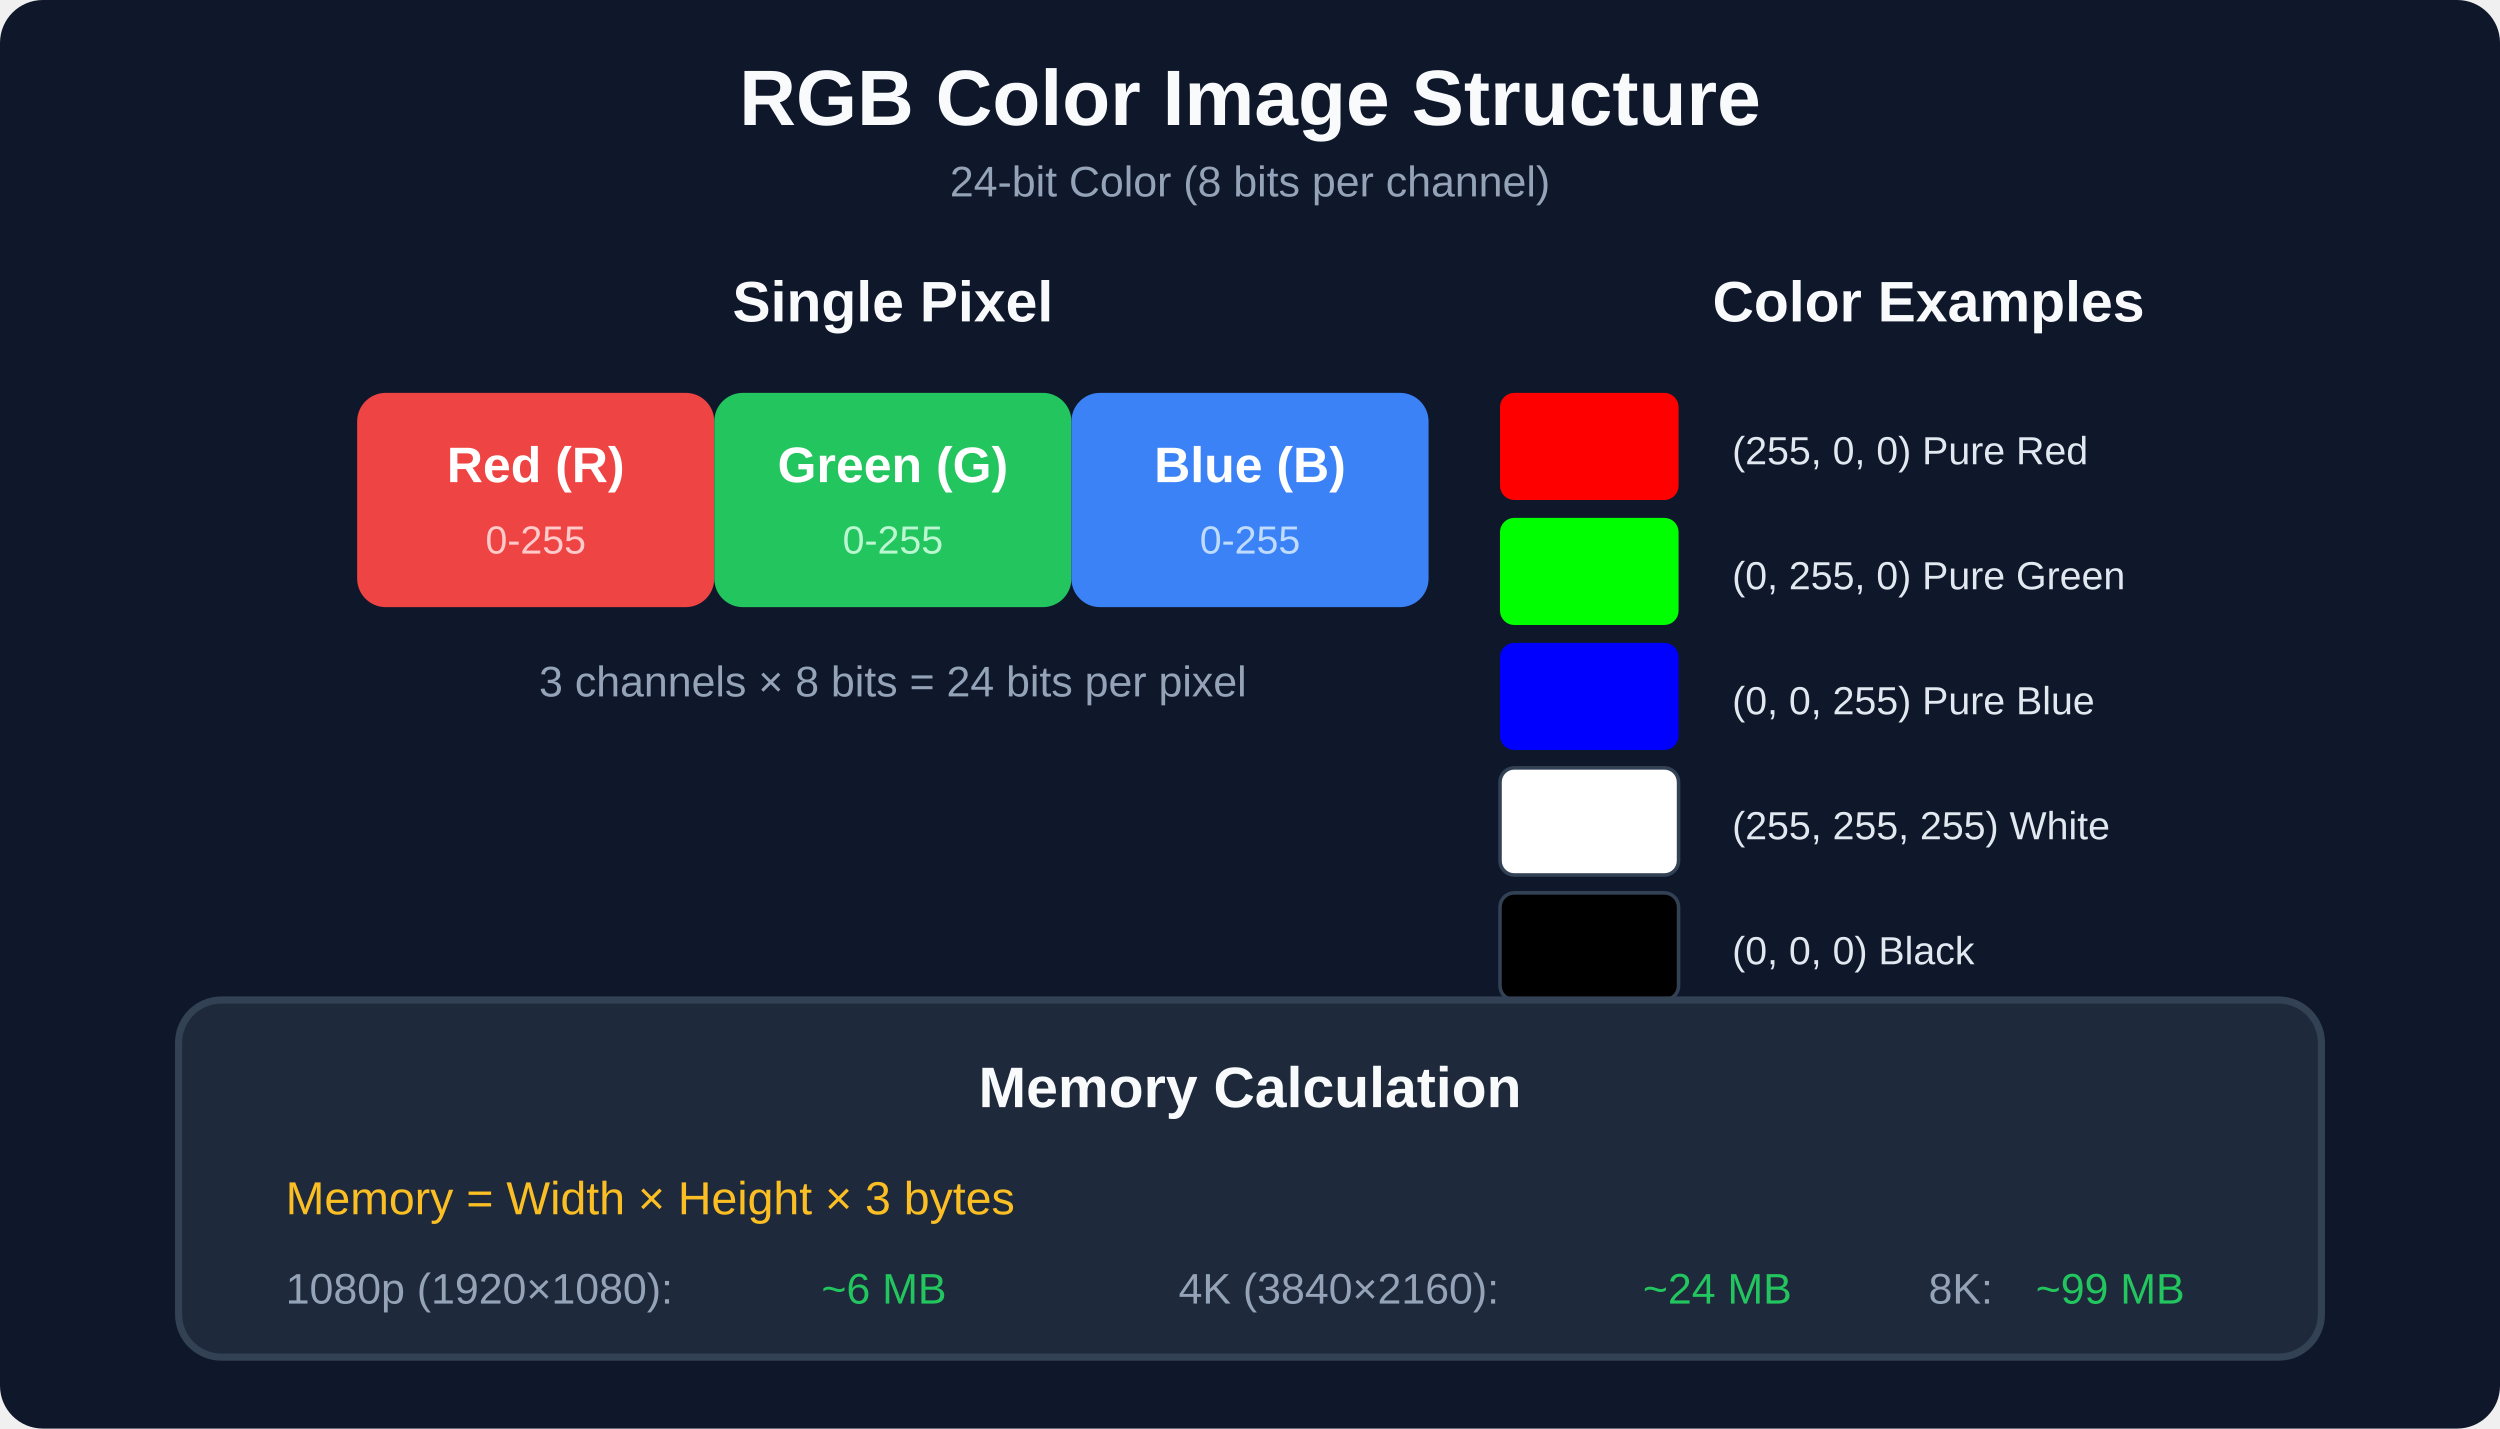
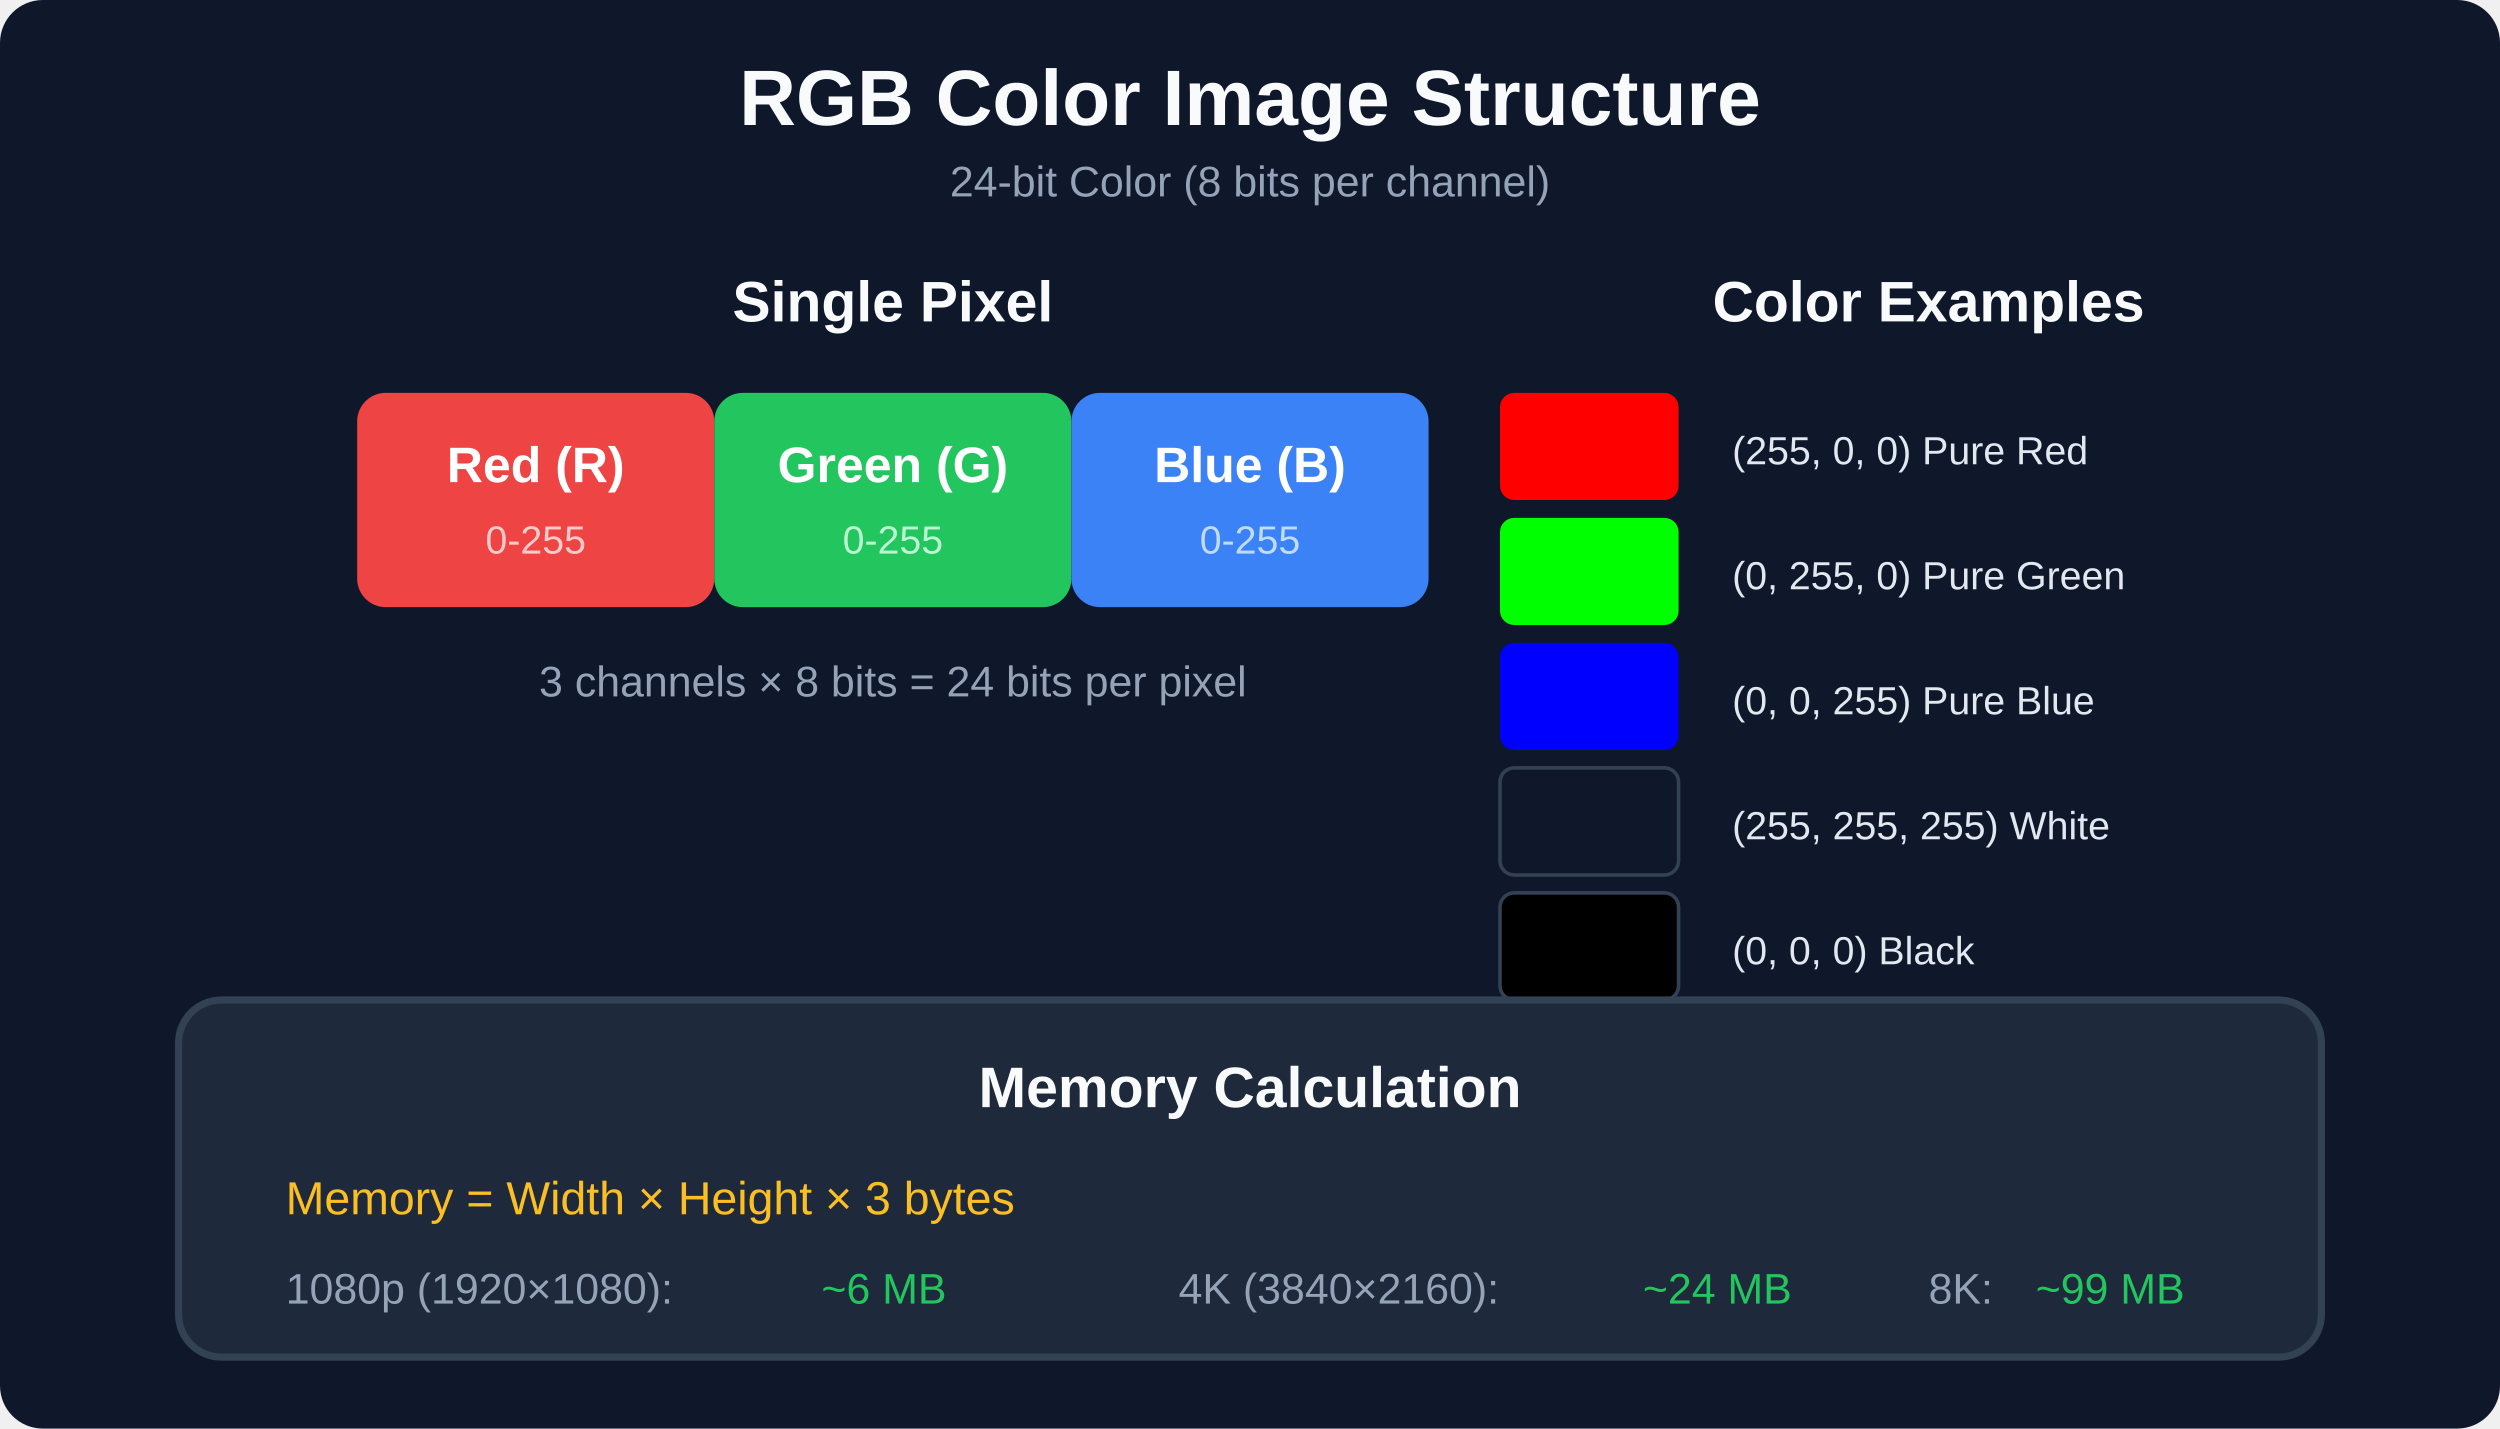
<svg xmlns="http://www.w3.org/2000/svg" viewBox="0 0 700 400">
  <defs>
    <linearGradient id="rgbGrad" x1="0%" y1="0%" x2="100%" y2="0%">
      <stop offset="0%" style="stop-color:#ef4444" />
      <stop offset="50%" style="stop-color:#22c55e" />
      <stop offset="100%" style="stop-color:#3b82f6" />
    </linearGradient>
  </defs>
  <rect width="700" height="400" fill="#0f172a" rx="12" />
  <text x="350" y="35" text-anchor="middle" font-family="Arial, sans-serif" font-size="22" font-weight="bold" fill="#f8fafc">RGB Color Image Structure</text>
  <text x="350" y="55" text-anchor="middle" font-family="Arial, sans-serif" font-size="12" fill="#94a3b8">24-bit Color (8 bits per channel)</text>
  <g transform="translate(100, 90)">
    <text x="150" y="0" text-anchor="middle" font-family="Arial, sans-serif" font-size="16" font-weight="bold" fill="#f8fafc">Single Pixel</text>
    <rect x="0" y="20" width="100" height="60" rx="8" fill="#ef4444" />
    <text x="50" y="45" text-anchor="middle" font-family="Arial, sans-serif" font-size="14" font-weight="bold" fill="#fff">Red (R)</text>
    <text x="50" y="65" text-anchor="middle" font-family="Arial, sans-serif" font-size="11" fill="#fecaca">0-255</text>
    <rect x="100" y="20" width="100" height="60" rx="8" fill="#22c55e" />
    <text x="150" y="45" text-anchor="middle" font-family="Arial, sans-serif" font-size="14" font-weight="bold" fill="#fff">Green (G)</text>
    <text x="150" y="65" text-anchor="middle" font-family="Arial, sans-serif" font-size="11" fill="#bbf7d0">0-255</text>
    <rect x="200" y="20" width="100" height="60" rx="8" fill="#3b82f6" />
    <text x="250" y="45" text-anchor="middle" font-family="Arial, sans-serif" font-size="14" font-weight="bold" fill="#fff">Blue (B)</text>
    <text x="250" y="65" text-anchor="middle" font-family="Arial, sans-serif" font-size="11" fill="#bfdbfe">0-255</text>
    <text x="150" y="105" text-anchor="middle" font-family="Arial, sans-serif" font-size="12" fill="#94a3b8">3 channels × 8 bits = 24 bits per pixel</text>
  </g>
  <g transform="translate(420, 90)">
    <text x="120" y="0" text-anchor="middle" font-family="Arial, sans-serif" font-size="16" font-weight="bold" fill="#f8fafc">Color Examples</text>
    <rect x="0" y="20" width="50" height="30" rx="4" fill="#ff0000" />
    <text x="65" y="40" font-family="Arial, sans-serif" font-size="11" fill="#e2e8f0">(255, 0, 0) Pure Red</text>
    <rect x="0" y="55" width="50" height="30" rx="4" fill="#00ff00" />
    <text x="65" y="75" font-family="Arial, sans-serif" font-size="11" fill="#e2e8f0">(0, 255, 0) Pure Green</text>
    <rect x="0" y="90" width="50" height="30" rx="4" fill="#0000ff" />
    <text x="65" y="110" font-family="Arial, sans-serif" font-size="11" fill="#e2e8f0">(0, 0, 255) Pure Blue</text>
-     <rect x="0" y="125" width="50" height="30" rx="4" fill="#ffffff" stroke="#334155" />
+     <rect x="0" y="125" width="50" height="30" rx="4" fill="#0f172a" stroke="#334155" />
    <text x="65" y="145" font-family="Arial, sans-serif" font-size="11" fill="#e2e8f0">(255, 255, 255) White</text>
    <rect x="0" y="160" width="50" height="30" rx="4" fill="#000000" stroke="#334155" />
    <text x="65" y="180" font-family="Arial, sans-serif" font-size="11" fill="#e2e8f0">(0, 0, 0) Black</text>
  </g>
  <g transform="translate(50, 280)">
    <rect x="0" y="0" width="600" height="100" rx="12" fill="#1e293b" stroke="#334155" stroke-width="2" />
    <text x="300" y="30" text-anchor="middle" font-family="Arial, sans-serif" font-size="16" font-weight="bold" fill="#f8fafc">Memory Calculation</text>
    <text x="30" y="60" font-family="Arial, sans-serif" font-size="13" fill="#fbbf24">Memory = Width × Height × 3 bytes</text>
    <text x="30" y="85" font-family="Arial, sans-serif" font-size="12" fill="#94a3b8">1080p (1920×1080): </text>
    <text x="180" y="85" font-family="Arial, sans-serif" font-size="12" fill="#22c55e">~6 MB</text>
    <text x="280" y="85" font-family="Arial, sans-serif" font-size="12" fill="#94a3b8">4K (3840×2160): </text>
    <text x="410" y="85" font-family="Arial, sans-serif" font-size="12" fill="#22c55e">~24 MB</text>
    <text x="490" y="85" font-family="Arial, sans-serif" font-size="12" fill="#94a3b8">8K: </text>
    <text x="520" y="85" font-family="Arial, sans-serif" font-size="12" fill="#22c55e">~99 MB</text>
  </g>
</svg>
